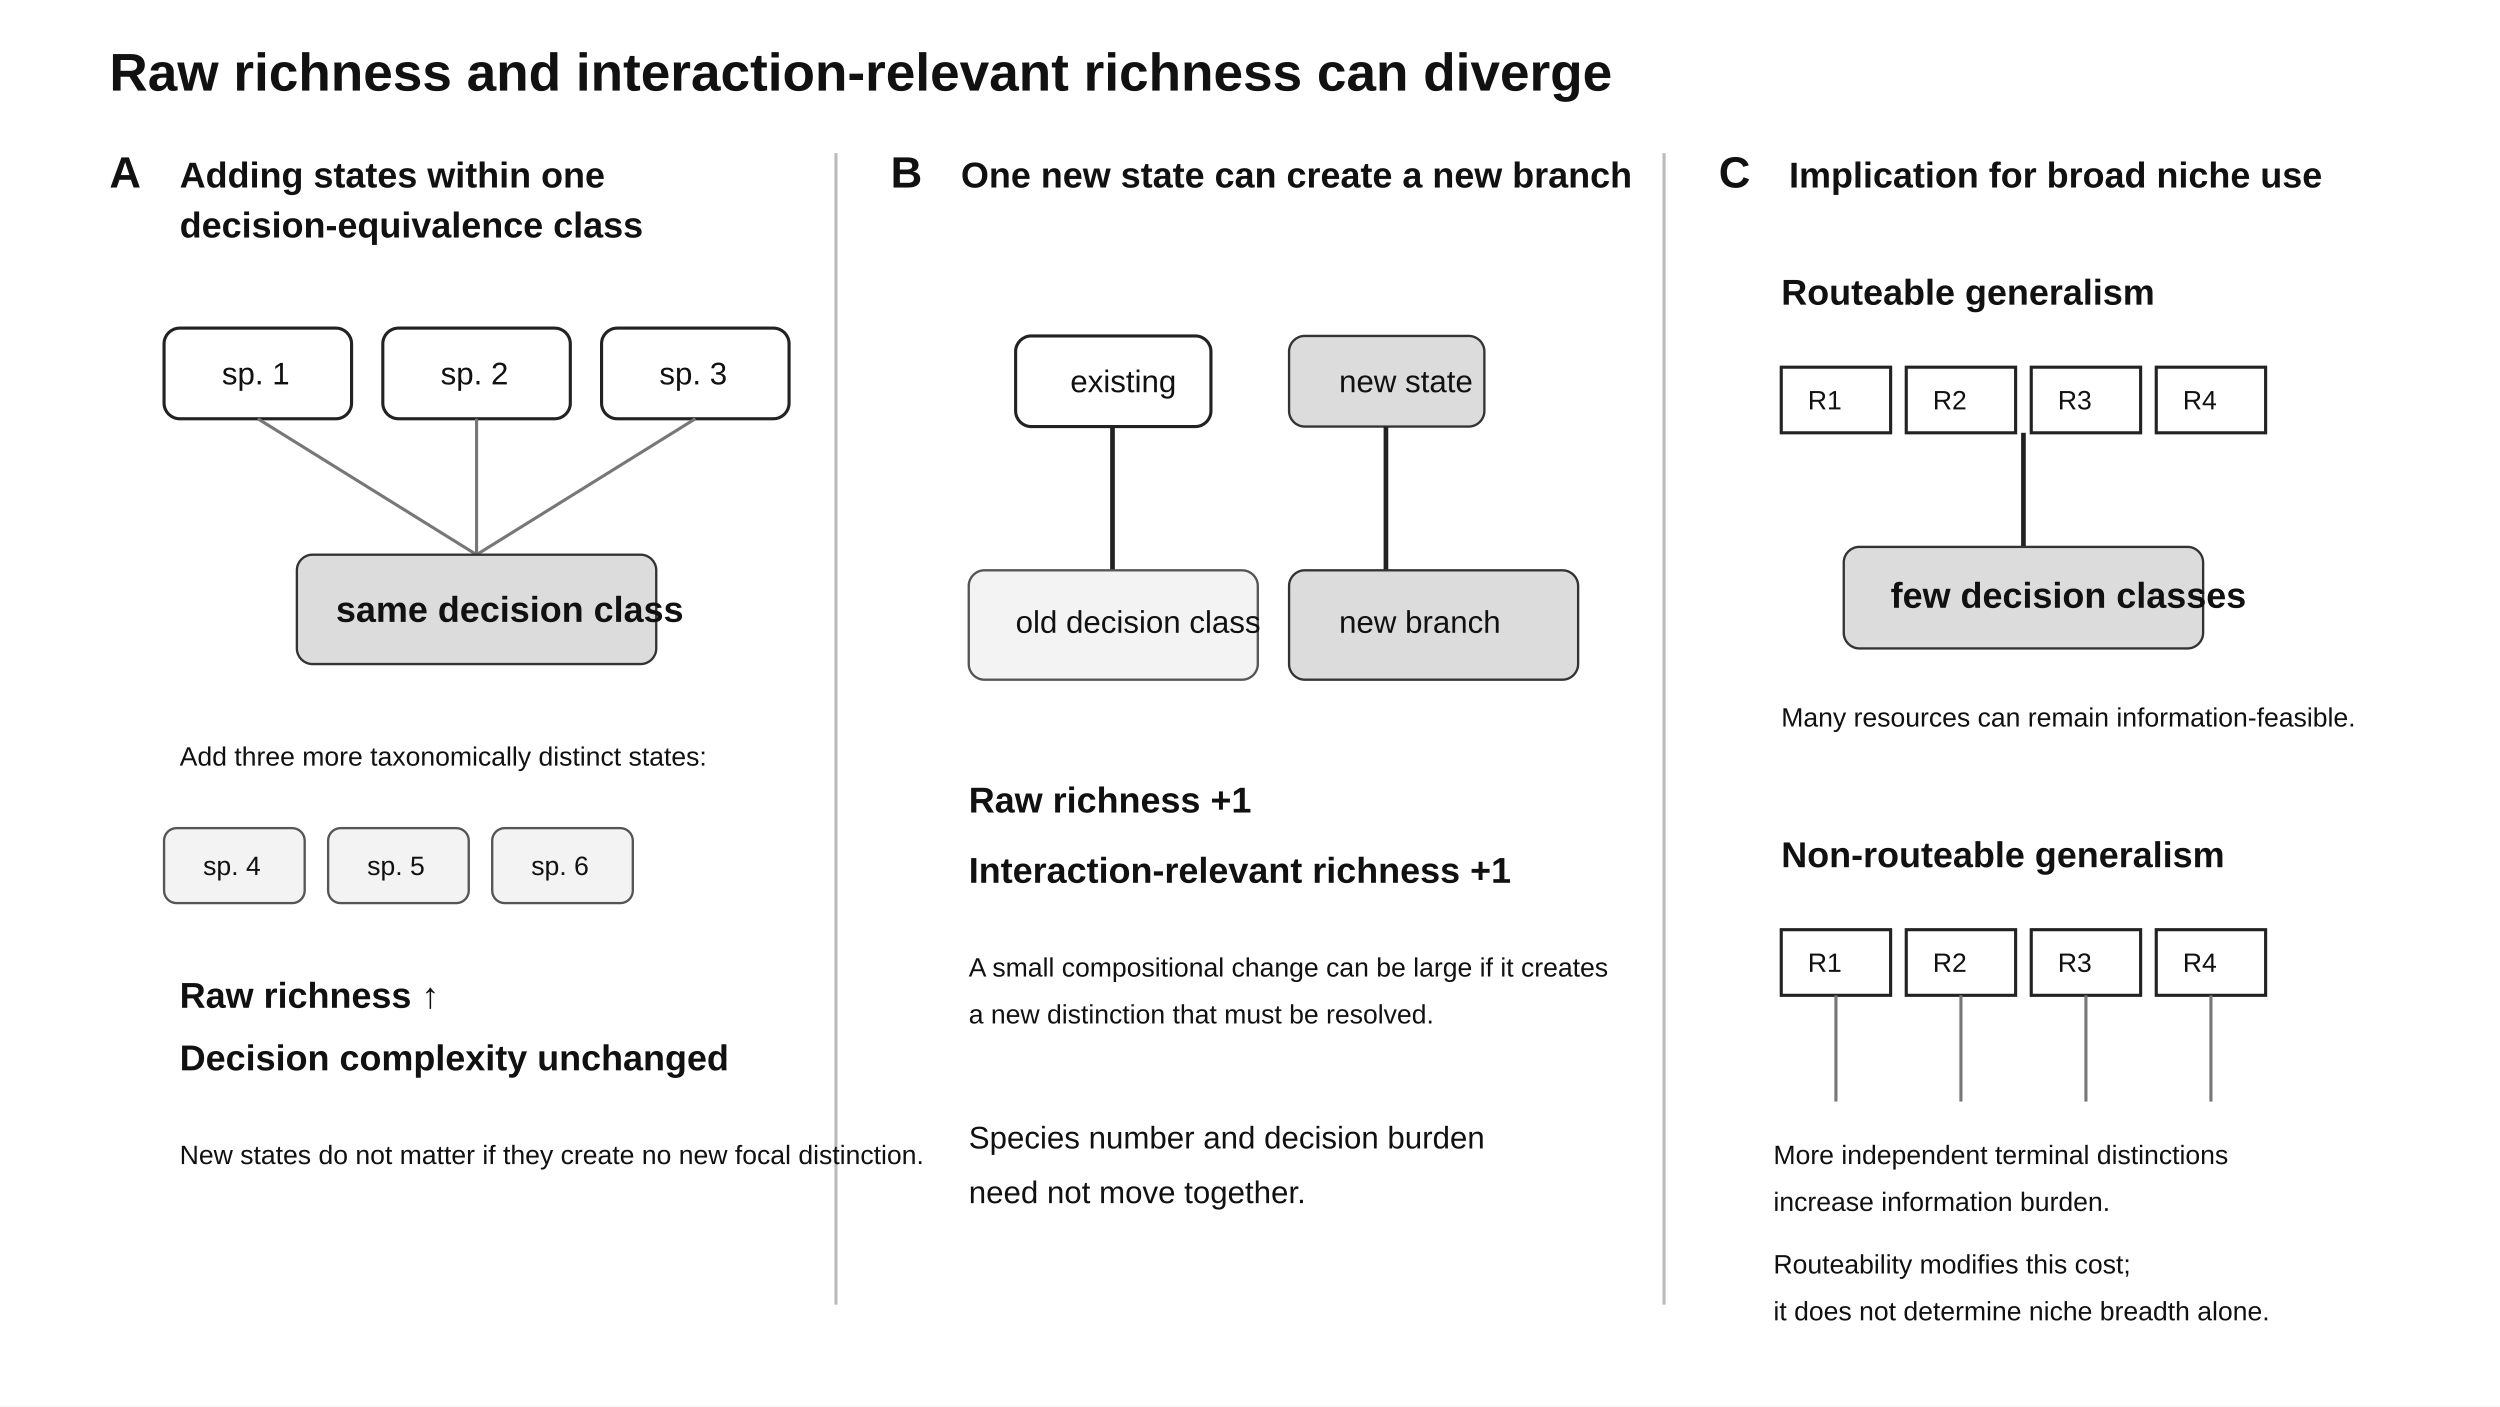
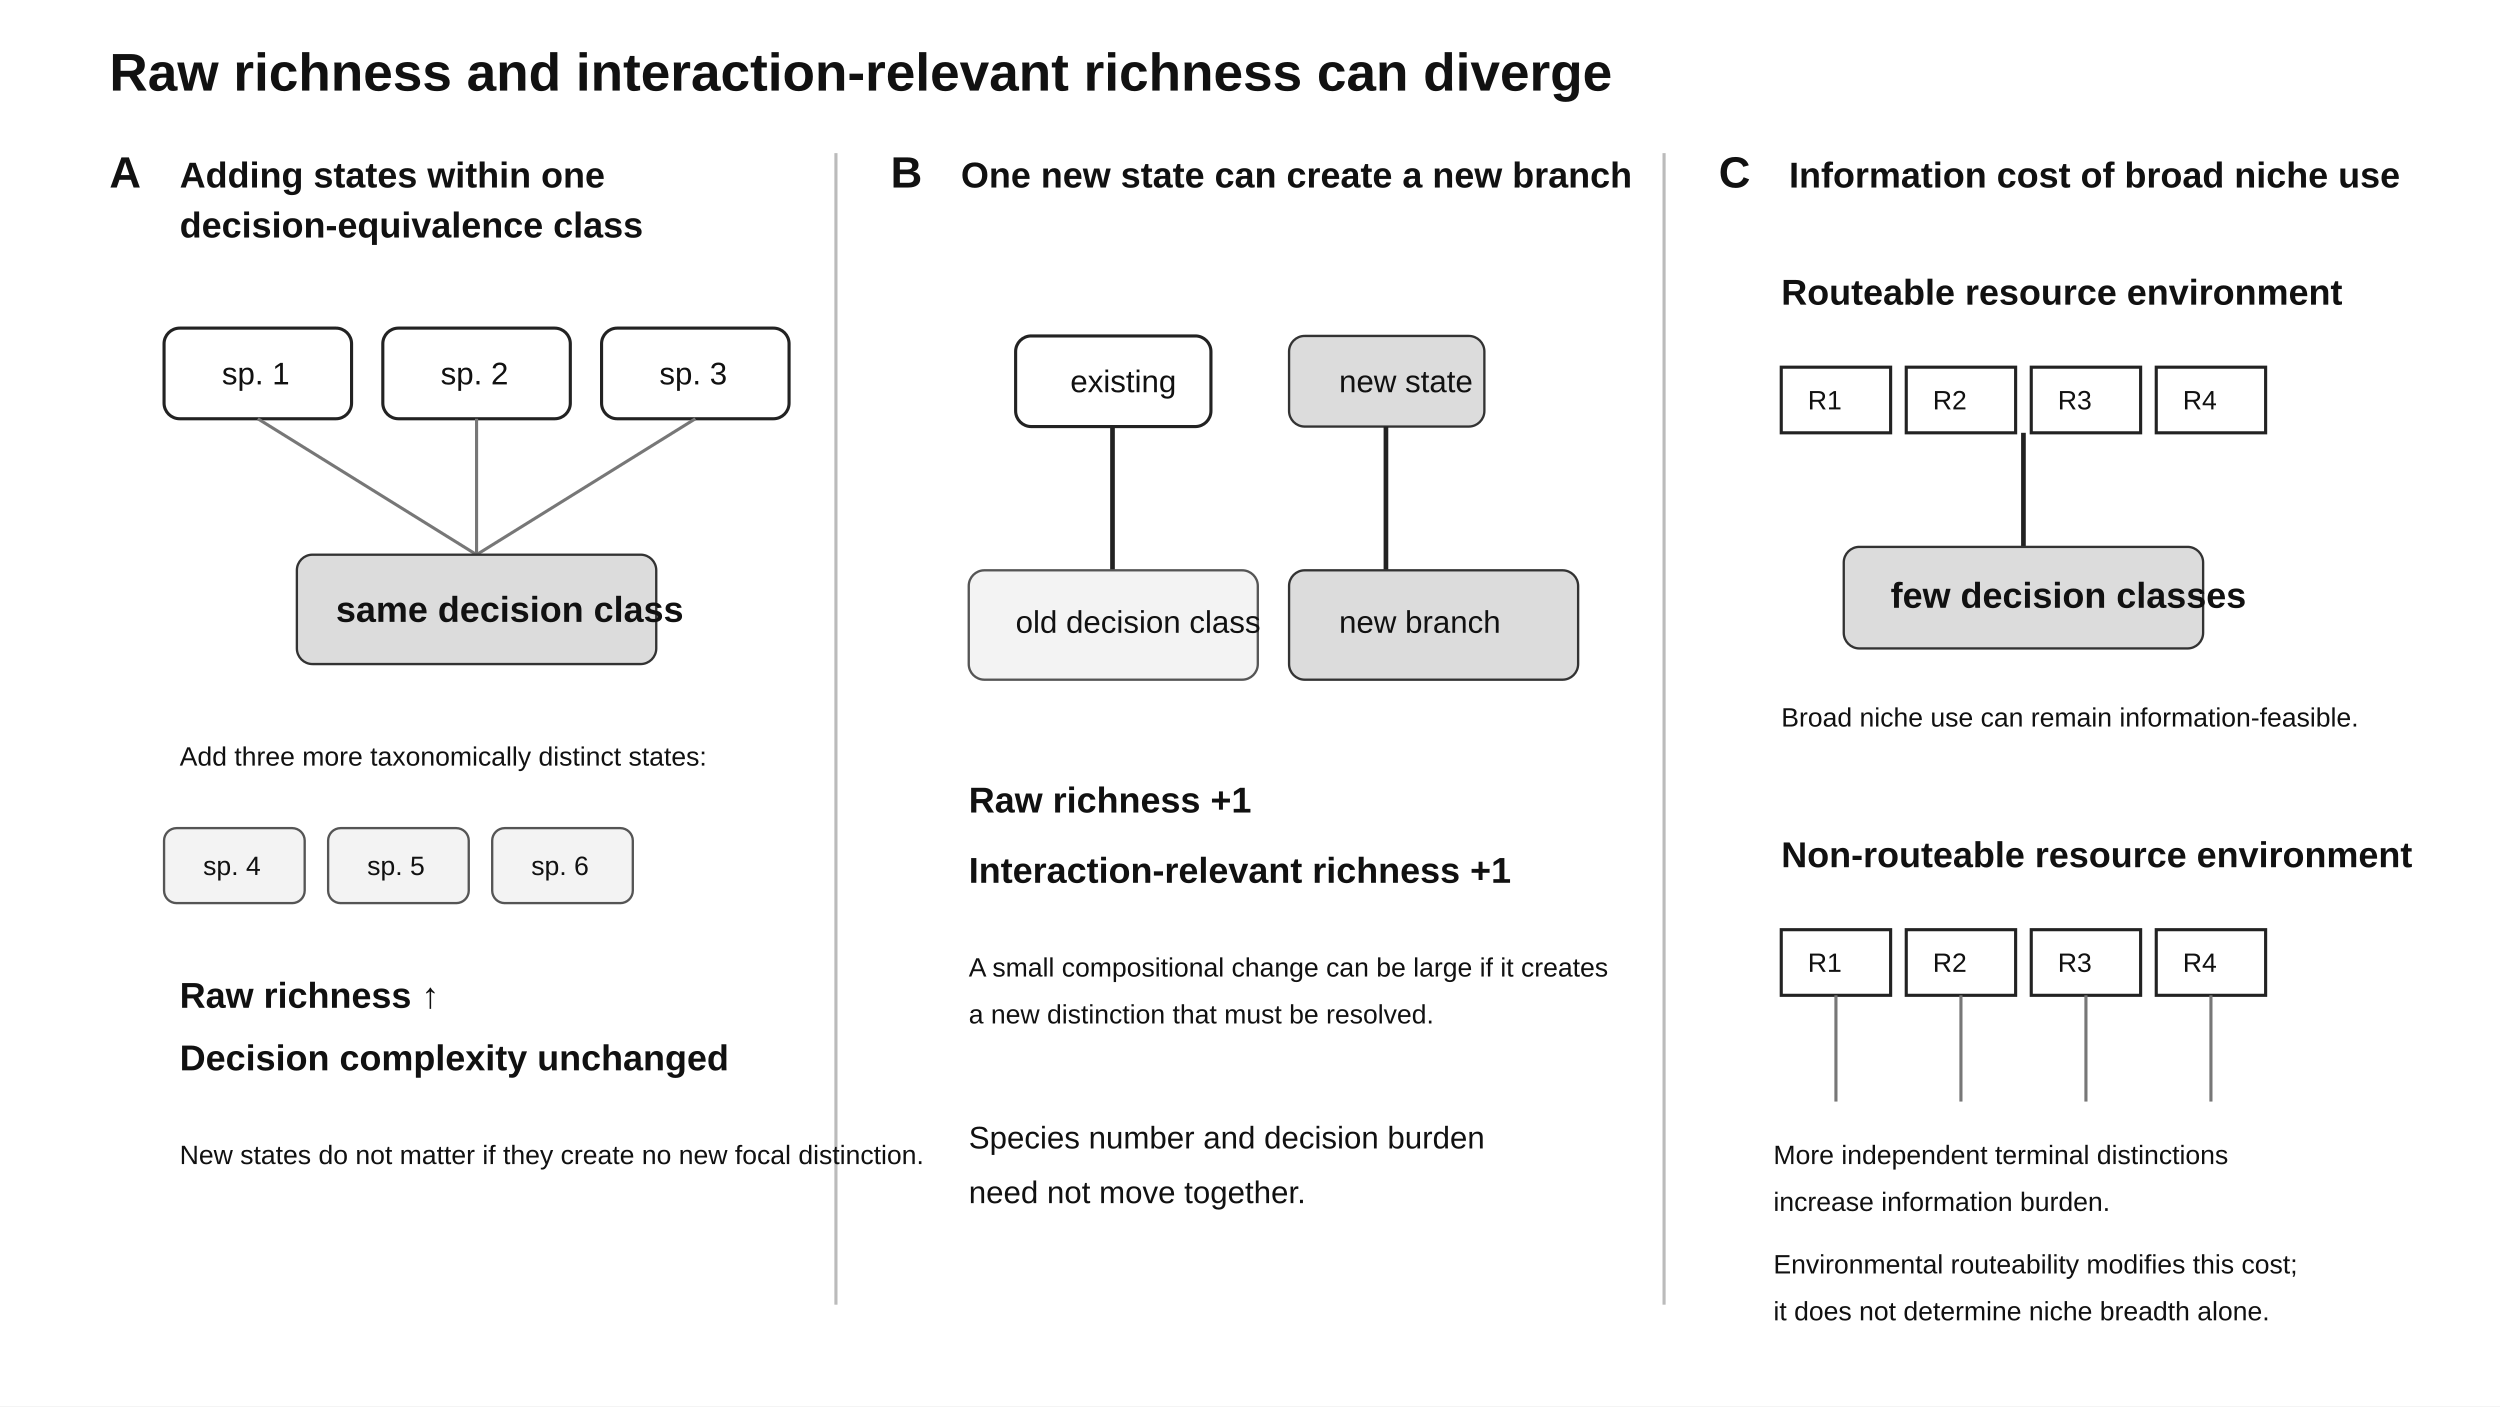
<svg xmlns="http://www.w3.org/2000/svg" width="1600" height="900" viewBox="0 0 1600 900">
  <rect width="1600" height="900" fill="white" />
  <style>
text{font-family:Arial,Helvetica,sans-serif;fill:#111}.title{font-size:34px;font-weight:700}.panel{font-size:28px;font-weight:700}.head{font-size:23px;font-weight:700}.body{font-size:20px}.small{font-size:17px}.tiny{font-size:15px}.box{fill:#fff;stroke:#222;stroke-width:2}.soft{fill:#f3f3f3;stroke:#555;stroke-width:1.5}.dark{fill:#dcdcdc;stroke:#333;stroke-width:1.5}.line{stroke:#222;stroke-width:3;fill:none}.thin{stroke:#777;stroke-width:2;fill:none}.dash{stroke:#777;stroke-width:2;stroke-dasharray:8 7;fill:none}.axis{stroke:#111;stroke-width:3}
</style>
  <text x="70" y="58" class="title">Raw richness and interaction-relevant richness can diverge</text>
  <line x1="535" y1="98" x2="535" y2="835" stroke="#bbb" stroke-width="2" />
  <line x1="1065" y1="98" x2="1065" y2="835" stroke="#bbb" stroke-width="2" />
  <text x="70" y="120" class="panel">A</text>
  <text x="115" y="120" class="head">Adding states within one</text>
  <text x="115" y="152" class="head">decision-equivalence class</text>
  <rect x="105" y="210" width="120" height="58" rx="10" class="box" />
  <text x="142" y="246" class="body">sp. 1</text>
  <rect x="245" y="210" width="120" height="58" rx="10" class="box" />
  <text x="282" y="246" class="body">sp. 2</text>
  <rect x="385" y="210" width="120" height="58" rx="10" class="box" />
  <text x="422" y="246" class="body">sp. 3</text>
  <line x1="165" y1="268" x2="305" y2="355" class="thin" />
  <line x1="305" y1="268" x2="305" y2="355" class="thin" />
  <line x1="445" y1="268" x2="305" y2="355" class="thin" />
  <rect x="190" y="355" width="230" height="70" rx="10" class="dark" />
  <text x="215" y="398" class="head">same decision class</text>
  <text x="115" y="490" class="small">Add three more taxonomically distinct states:</text>
  <rect x="105" y="530" width="90" height="48" rx="8" class="soft" />
  <text x="130" y="560" class="small">sp. 4</text>
  <rect x="210" y="530" width="90" height="48" rx="8" class="soft" />
  <text x="235" y="560" class="small">sp. 5</text>
  <rect x="315" y="530" width="90" height="48" rx="8" class="soft" />
  <text x="340" y="560" class="small">sp. 6</text>
  <text x="115" y="645" class="head">Raw richness ↑</text>
  <text x="115" y="685" class="head">Decision complexity unchanged</text>
  <text x="115" y="745" class="small">New states do not matter if they create no new focal distinction.</text>
  <text x="570" y="120" class="panel">B</text>
  <text x="615" y="120" class="head">One new state can create a new branch</text>
  <rect x="650" y="215" width="125" height="58" rx="10" class="box" />
  <text x="685" y="251" class="body">existing</text>
  <rect x="825" y="215" width="125" height="58" rx="10" class="dark" />
  <text x="857" y="251" class="body">new state</text>
  <line x1="712" y1="273" x2="712" y2="365" class="line" />
  <line x1="887" y1="273" x2="887" y2="365" class="line" />
  <rect x="620" y="365" width="185" height="70" rx="10" class="soft" />
  <text x="650" y="405" class="body">old decision class</text>
  <rect x="825" y="365" width="185" height="70" rx="10" class="dark" />
  <text x="857" y="405" class="body">new branch</text>
  <text x="620" y="520" class="head">Raw richness +1</text>
  <text x="620" y="565" class="head">Interaction-relevant richness +1</text>
  <text x="620" y="625" class="small">A small compositional change can be large if it creates</text>
  <text x="620" y="655" class="small">a new distinction that must be resolved.</text>
  <text x="620" y="735" class="body">Species number and decision burden</text>
  <text x="620" y="770" class="body">need not move together.</text>
  <text x="1100" y="120" class="panel">C</text>
-   <text x="1145" y="120" class="head">Implication for broad niche use</text>
-   <text x="1140" y="195" class="head">Routeable generalism</text>
+   <text x="1145" y="120" class="head">Information cost of broad niche use</text>
+   <text x="1140" y="195" class="head">Routeable resource environment</text>
  <g>
    <rect x="1140" y="235" width="70" height="42" class="box" />
    <text x="1157" y="262" class="small">R1</text>
    <rect x="1220" y="235" width="70" height="42" class="box" />
    <text x="1237" y="262" class="small">R2</text>
    <rect x="1300" y="235" width="70" height="42" class="box" />
    <text x="1317" y="262" class="small">R3</text>
    <rect x="1380" y="235" width="70" height="42" class="box" />
    <text x="1397" y="262" class="small">R4</text>
  </g>
  <line x1="1295" y1="277" x2="1295" y2="350" class="line" />
  <rect x="1180" y="350" width="230" height="65" rx="10" class="dark" />
  <text x="1210" y="389" class="head">few decision classes</text>
-   <text x="1140" y="465" class="small">Many resources can remain information-feasible.</text>
-   <text x="1140" y="555" class="head">Non-routeable generalism</text>
+   <text x="1140" y="465" class="small">Broad niche use can remain information-feasible.</text>
+   <text x="1140" y="555" class="head">Non-routeable resource environment</text>
  <g>
    <rect x="1140" y="595" width="70" height="42" class="box" />
    <text x="1157" y="622" class="small">R1</text>
    <rect x="1220" y="595" width="70" height="42" class="box" />
    <text x="1237" y="622" class="small">R2</text>
    <rect x="1300" y="595" width="70" height="42" class="box" />
    <text x="1317" y="622" class="small">R3</text>
    <rect x="1380" y="595" width="70" height="42" class="box" />
    <text x="1397" y="622" class="small">R4</text>
  </g>
  <line x1="1175" y1="637" x2="1175" y2="705" class="thin" />
  <line x1="1255" y1="637" x2="1255" y2="705" class="thin" />
  <line x1="1335" y1="637" x2="1335" y2="705" class="thin" />
  <line x1="1415" y1="637" x2="1415" y2="705" class="thin" />
  <text x="1135" y="745" class="small">More independent terminal distinctions</text>
  <text x="1135" y="775" class="small">increase information burden.</text>
-   <text x="1135" y="815" class="small">Routeability modifies this cost;</text>
+   <text x="1135" y="815" class="small">Environmental routeability modifies this cost;</text>
  <text x="1135" y="845" class="small">it does not determine niche breadth alone.</text>
</svg>
